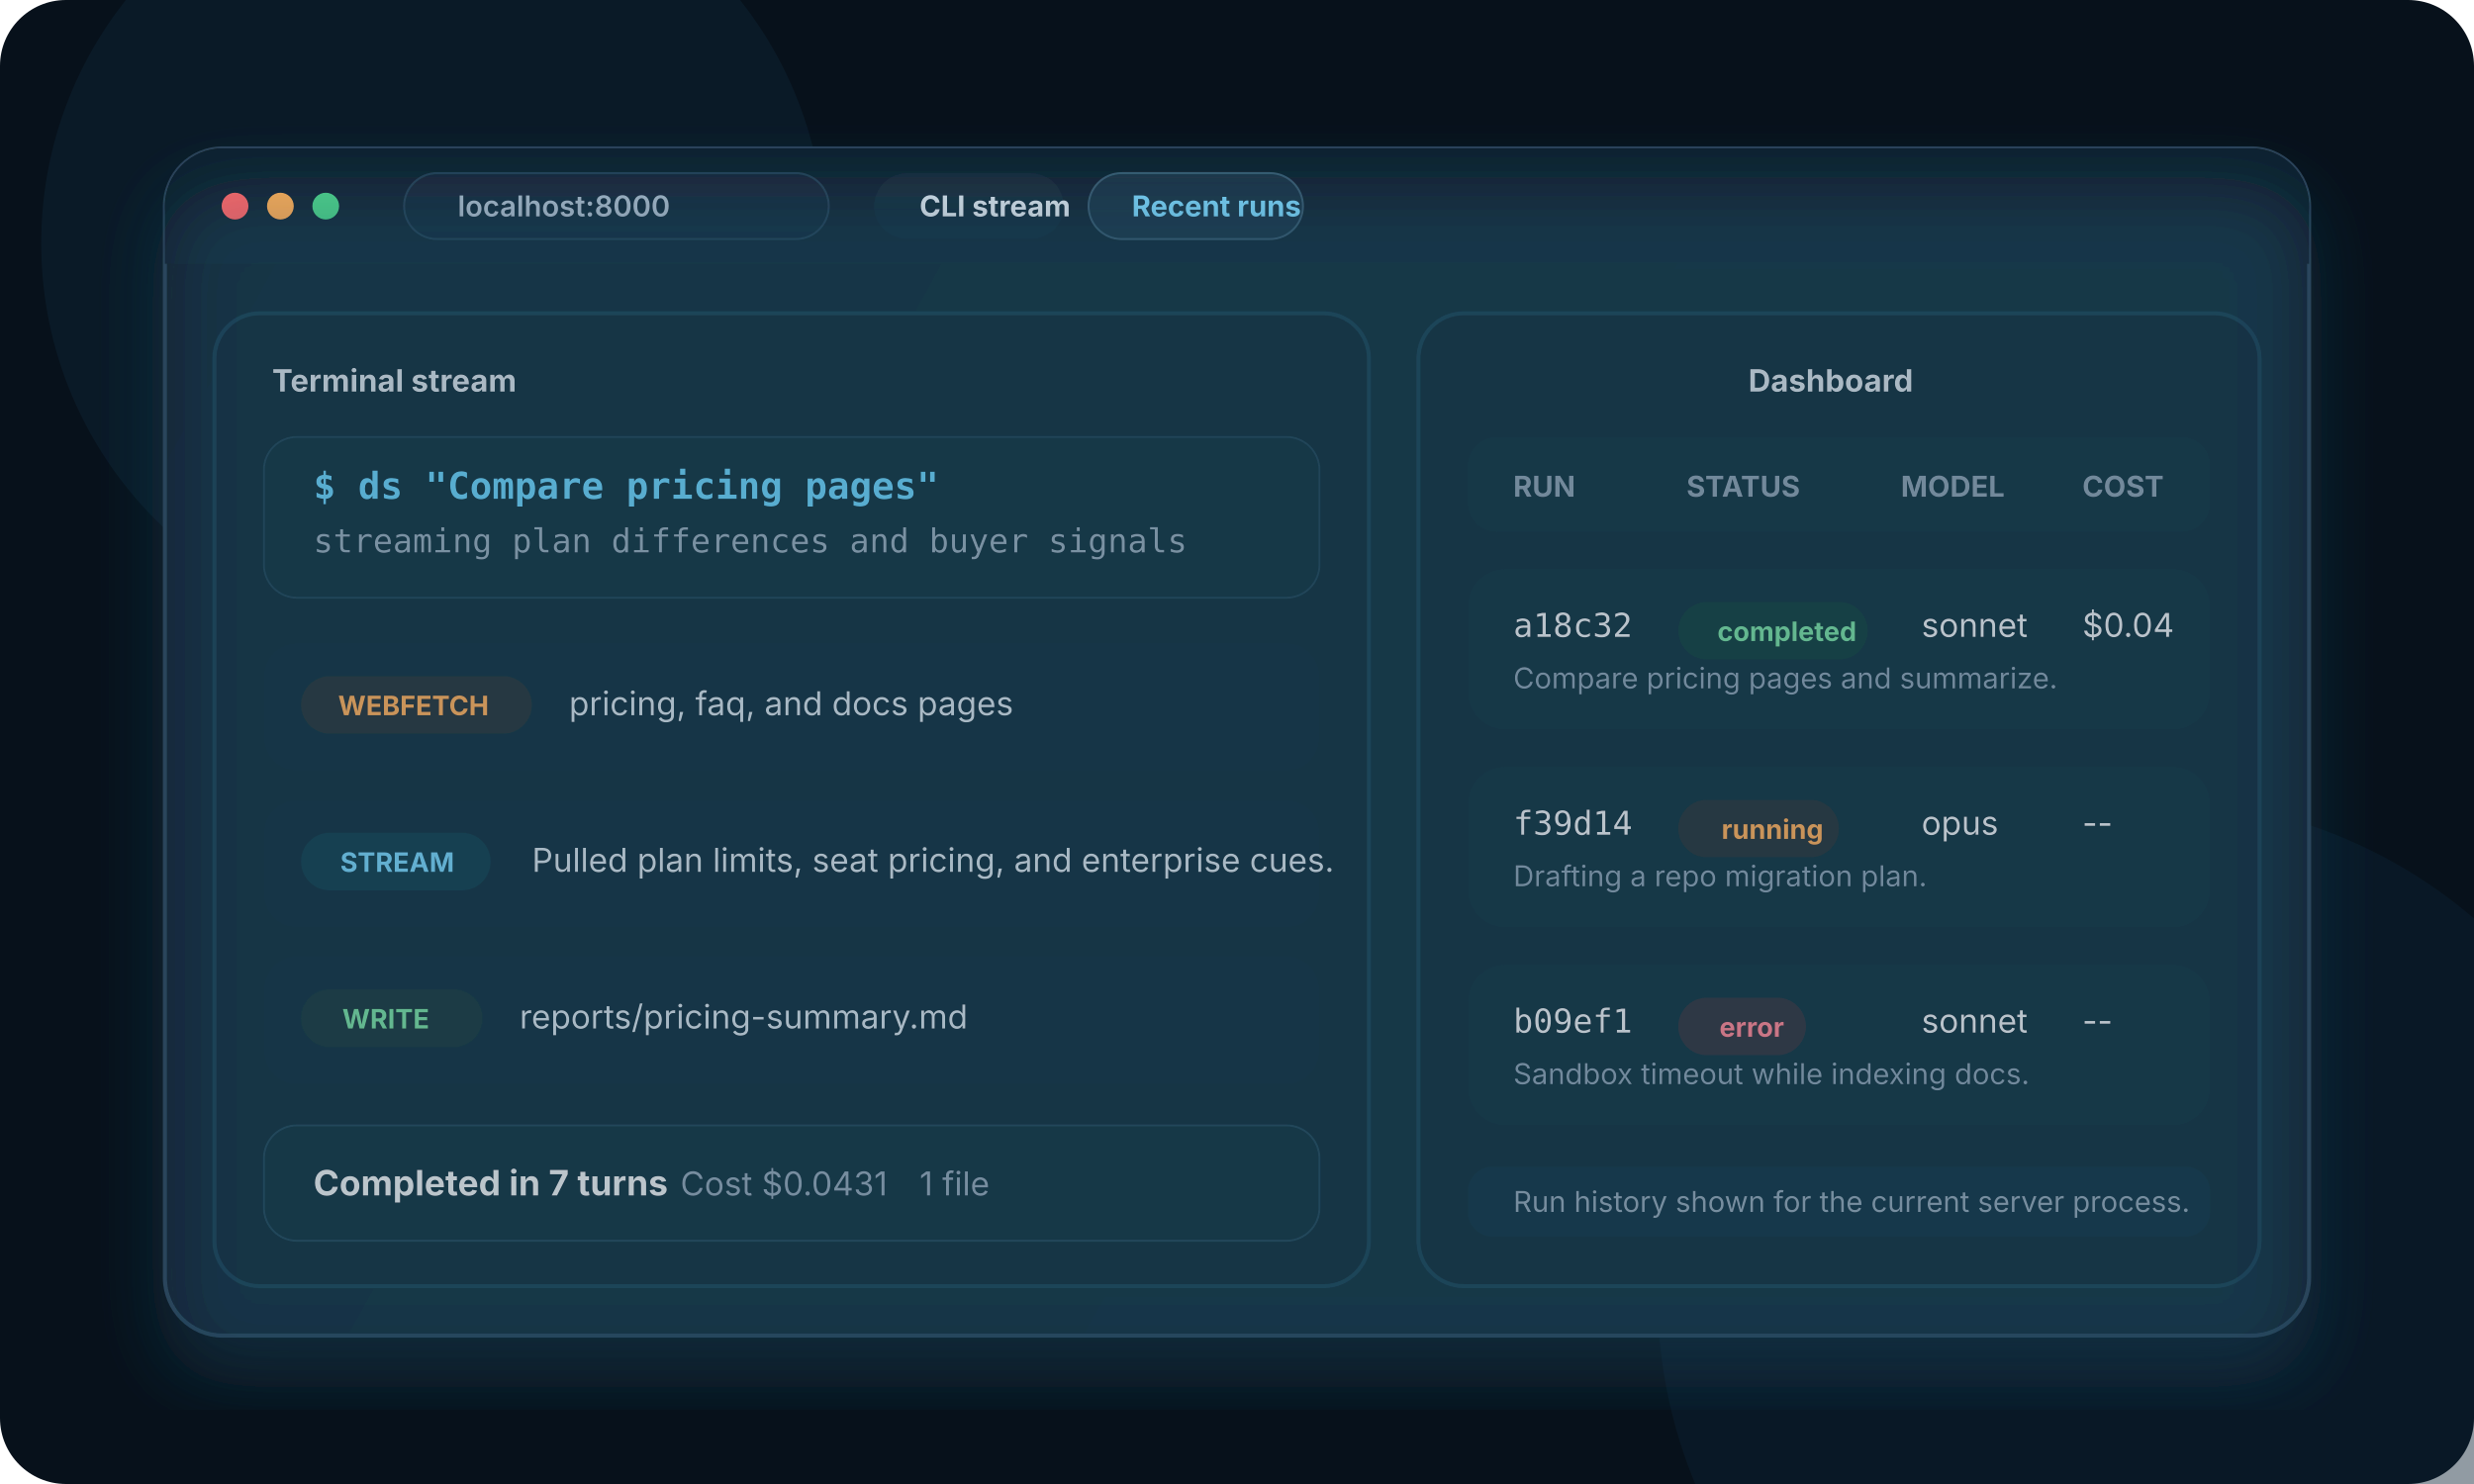
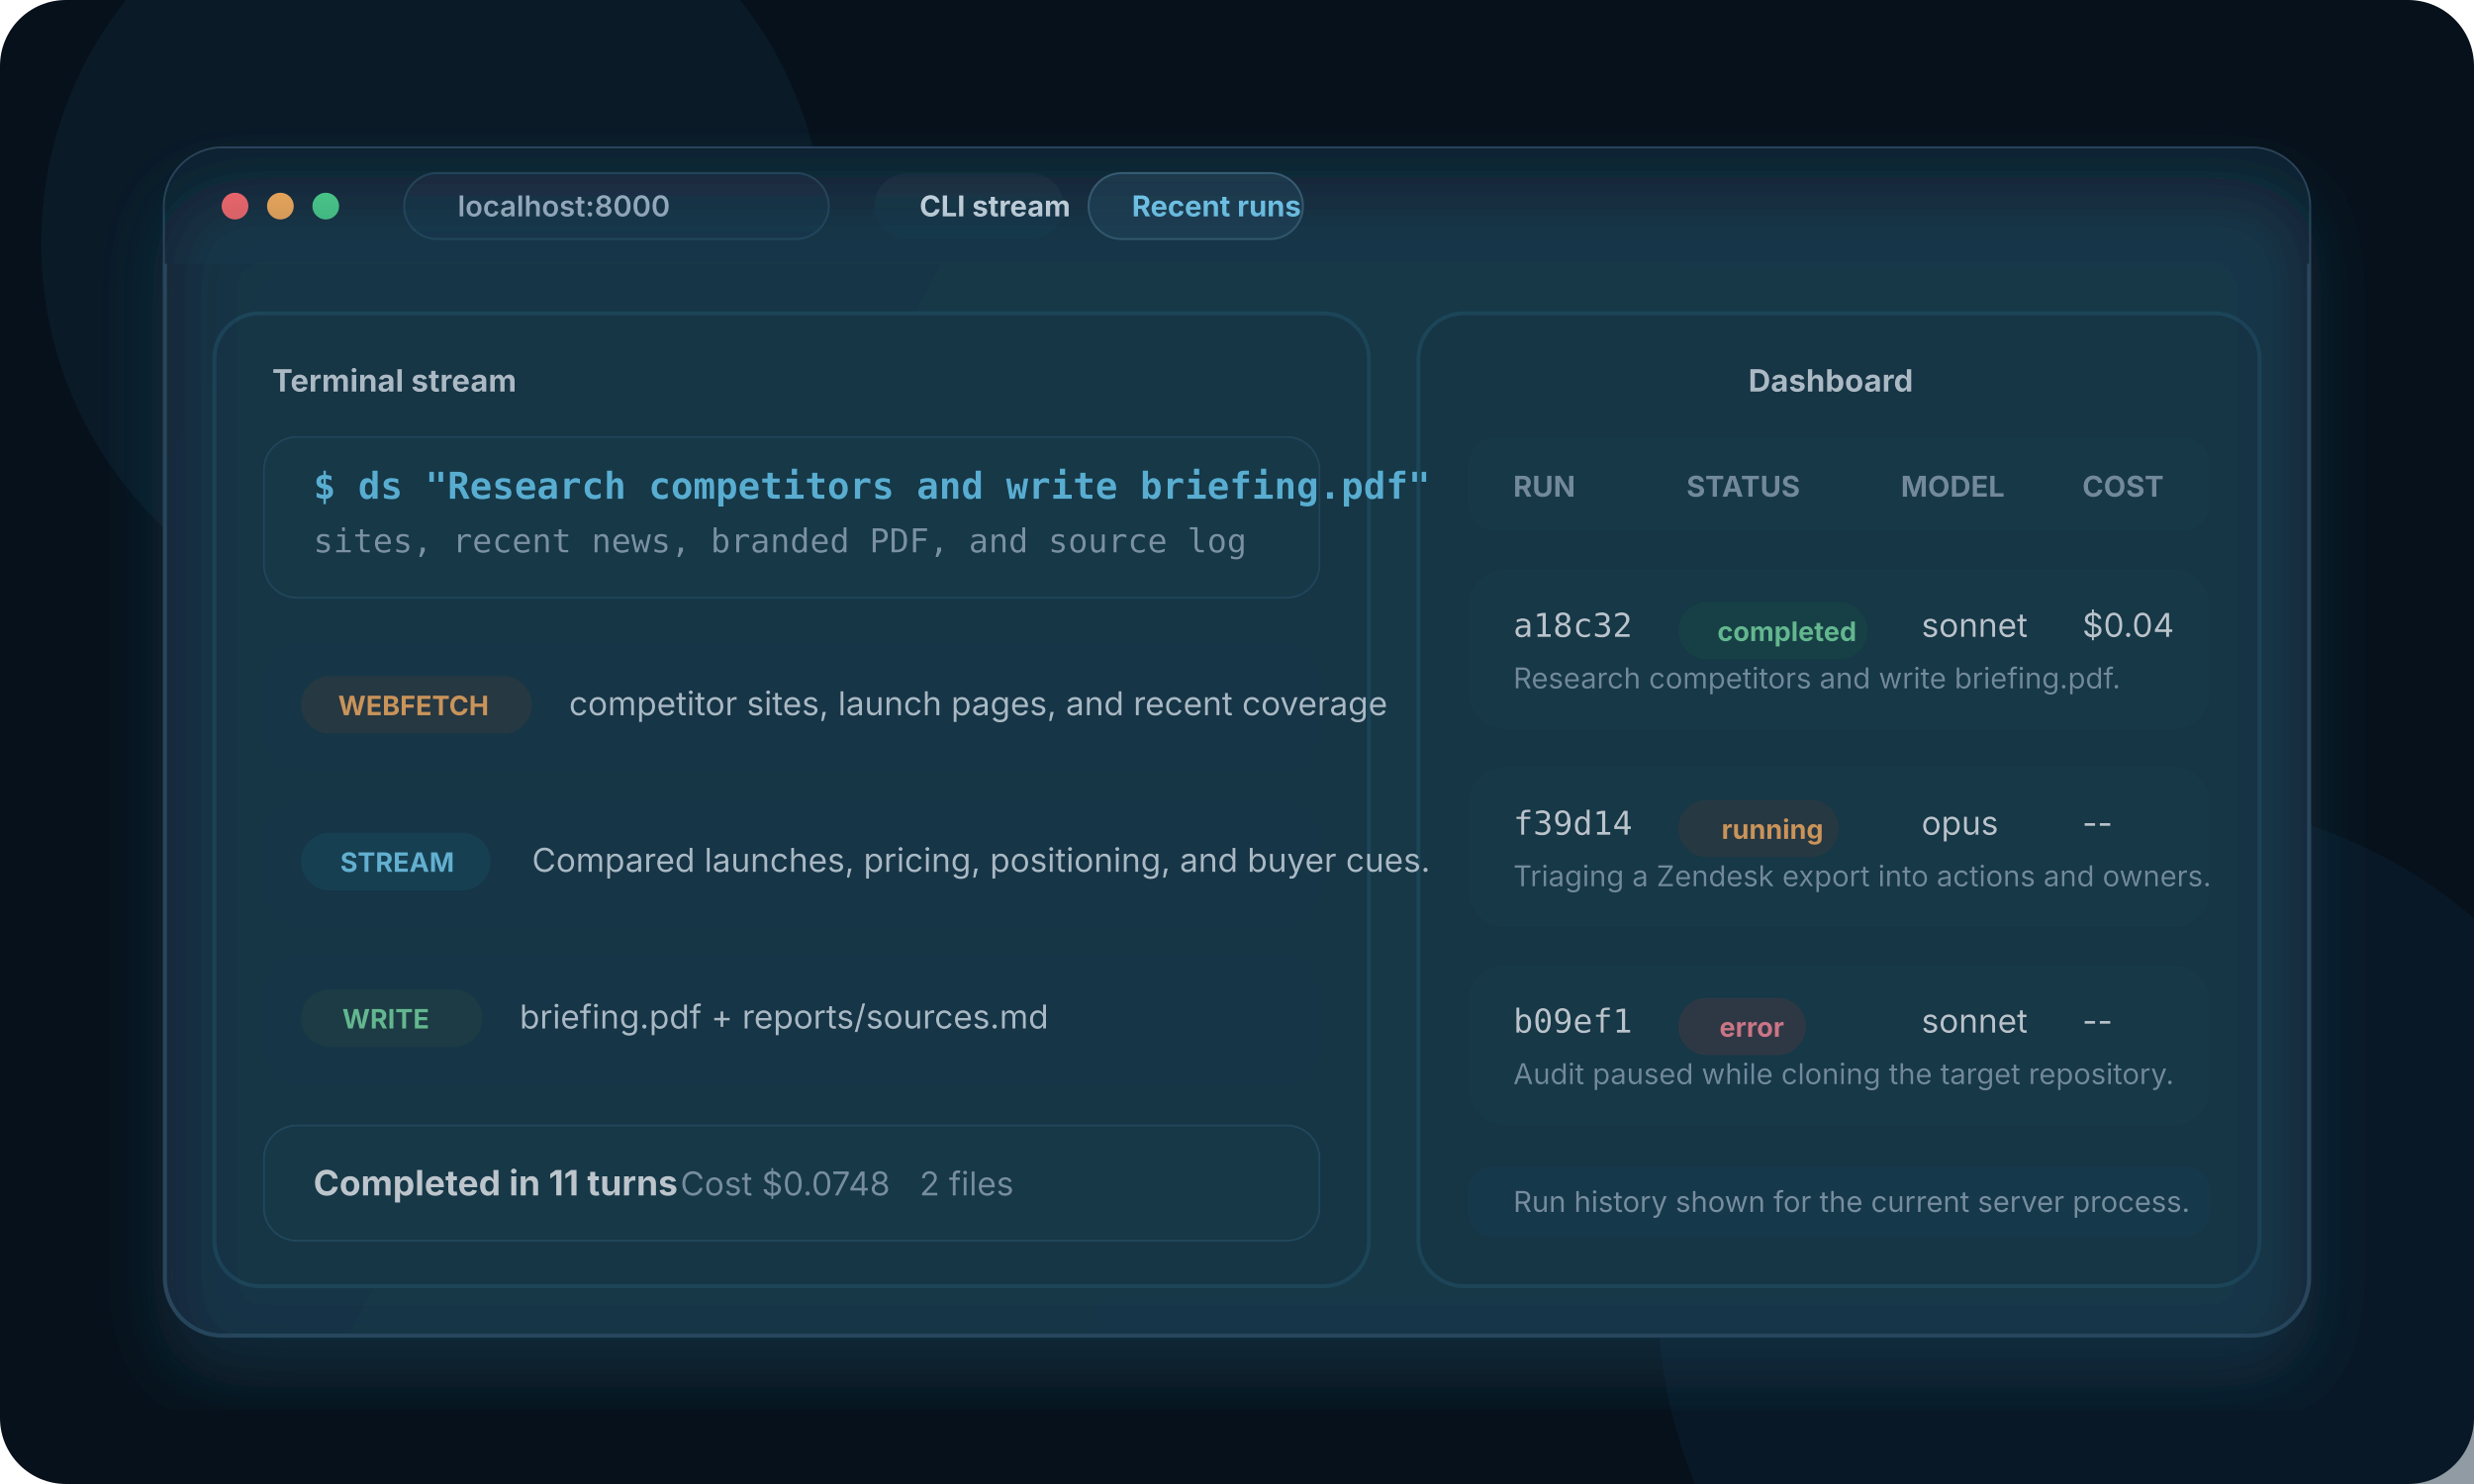
<svg xmlns="http://www.w3.org/2000/svg" width="1200" height="720" viewBox="0 0 1200 720" fill="none">
  <defs>
    <linearGradient id="bg" x1="80" y1="56" x2="1120" y2="664" gradientUnits="userSpaceOnUse">
      <stop stop-color="#0A1622" />
      <stop offset="1" stop-color="#10283D" />
    </linearGradient>
    <linearGradient id="glow" x1="140" y1="110" x2="1080" y2="610" gradientUnits="userSpaceOnUse">
      <stop stop-color="#FFB454" stop-opacity="0.22" />
      <stop offset="1" stop-color="#69D2FF" stop-opacity="0.1" />
    </linearGradient>
    <linearGradient id="shell" x1="80" y1="72" x2="1120" y2="648" gradientUnits="userSpaceOnUse">
      <stop stop-color="#0C1824" />
      <stop offset="1" stop-color="#0E1D2C" />
    </linearGradient>
    <filter id="shadow" x="44" y="36" width="1112" height="648" filterUnits="userSpaceOnUse">
      <feOffset dy="20" />
      <feGaussianBlur stdDeviation="18" />
      <feColorMatrix type="matrix" values="0 0 0 0 0.012 0 0 0 0 0.071 0 0 0 0 0.125 0 0 0 0.42 0" />
      <feBlend in2="SourceGraphic" result="shape" />
    </filter>
  </defs>
  <rect width="1200" height="720" rx="32" fill="#07111B" />
  <circle cx="210" cy="118" r="190" fill="#15324A" fill-opacity="0.28" />
  <circle cx="1044" cy="628" r="240" fill="#0C2235" fill-opacity="0.45" />
  <rect x="88" y="80" width="1024" height="560" rx="30" fill="url(#glow)" />
  <g filter="url(#shadow)">
    <rect x="80" y="72" width="1040" height="576" rx="28" fill="url(#shell)" stroke="#2A4359" stroke-width="2" />
    <rect x="80" y="72" width="1040" height="56" rx="28" fill="#0F1C29" />
    <path d="M80 100C80 84.536 92.536 72 108 72H1092C1107.46 72 1120 84.536 1120 100V128H80V100Z" fill="#0F1C29" />
    <circle cx="114" cy="100" r="6.5" fill="#FF6B6B" />
    <circle cx="136" cy="100" r="6.5" fill="#FFB454" />
    <circle cx="158" cy="100" r="6.5" fill="#50D890" />
    <rect x="196" y="84" width="206" height="32" rx="16" fill="#152434" stroke="#284156" />
    <text x="222" y="105" fill="#A8BED0" font-family="Inter, ui-sans-serif, system-ui, sans-serif" font-size="14" font-weight="600">localhost:8000</text>
    <rect x="424" y="84" width="92" height="32" rx="16" fill="#132536" />
    <text x="446" y="105" fill="#D9E8F3" font-family="Inter, ui-sans-serif, system-ui, sans-serif" font-size="14" font-weight="700">CLI stream</text>
    <rect x="528" y="84" width="104" height="32" rx="16" fill="#1A3345" stroke="#3B5D73" />
    <text x="549" y="105" fill="#7DD8FF" font-family="Inter, ui-sans-serif, system-ui, sans-serif" font-size="14" font-weight="700">Recent runs</text>
    <rect x="104" y="152" width="560" height="472" rx="22" fill="#09121C" stroke="#243C50" stroke-width="2" />
    <rect x="688" y="152" width="408" height="472" rx="22" fill="#0C1621" stroke="#243C50" stroke-width="2" />
    <text x="132" y="190" fill="#D8E5EF" font-family="Inter, ui-sans-serif, system-ui, sans-serif" font-size="15" font-weight="700">Terminal stream</text>
    <text x="928" y="190" fill="#D8E5EF" font-family="Inter, ui-sans-serif, system-ui, sans-serif" font-size="15" font-weight="700" text-anchor="end">Dashboard</text>
    <rect x="128" y="212" width="512" height="78" rx="16" fill="#101C29" stroke="#263D50" />
-     <text x="152" y="242" fill="#6FD5FF" font-family="Menlo, Monaco, Consolas, monospace" font-size="18" font-weight="700">$ ds "Compare pricing pages"</text>
-     <text x="152" y="268" fill="#9AB0C1" font-family="Menlo, Monaco, Consolas, monospace" font-size="16">streaming plan differences and buyer signals</text>
+     <text x="152" y="242" fill="#6FD5FF" font-family="Menlo, Monaco, Consolas, monospace" font-size="18" font-weight="700">$ ds "Research competitors and write briefing.pdf"</text>
+     <text x="152" y="268" fill="#9AB0C1" font-family="Menlo, Monaco, Consolas, monospace" font-size="16">sites, recent news, branded PDF, and source log</text>
    <rect x="128" y="312" width="512" height="62" rx="16" fill="#0F1925" />
    <rect x="146" y="328" width="112" height="28" rx="14" fill="#2E2413" />
    <text x="164" y="347" fill="#FFB454" font-family="Inter, ui-sans-serif, system-ui, sans-serif" font-size="13" font-weight="700">WEBFETCH</text>
-     <text x="276" y="347" fill="#D6E5F0" font-family="Inter, ui-sans-serif, system-ui, sans-serif" font-size="16">pricing, faq, and docs pages</text>
+     <text x="276" y="347" fill="#D6E5F0" font-family="Inter, ui-sans-serif, system-ui, sans-serif" font-size="16">competitor sites, launch pages, and recent coverage</text>
    <rect x="128" y="388" width="512" height="62" rx="16" fill="#0F1925" />
    <rect x="146" y="404" width="92" height="28" rx="14" fill="#133243" />
    <text x="165" y="423" fill="#7DD8FF" font-family="Inter, ui-sans-serif, system-ui, sans-serif" font-size="13" font-weight="700">STREAM</text>
-     <text x="258" y="423" fill="#D6E5F0" font-family="Inter, ui-sans-serif, system-ui, sans-serif" font-size="16">Pulled plan limits, seat pricing, and enterprise cues.</text>
+     <text x="258" y="423" fill="#D6E5F0" font-family="Inter, ui-sans-serif, system-ui, sans-serif" font-size="16">Compared launches, pricing, positioning, and buyer cues.</text>
    <rect x="128" y="464" width="512" height="62" rx="16" fill="#0F1925" />
    <rect x="146" y="480" width="88" height="28" rx="14" fill="#1C2C1B" />
    <text x="166" y="499" fill="#7EE2A8" font-family="Inter, ui-sans-serif, system-ui, sans-serif" font-size="13" font-weight="700">WRITE</text>
-     <text x="252" y="499" fill="#D6E5F0" font-family="Inter, ui-sans-serif, system-ui, sans-serif" font-size="16">reports/pricing-summary.md</text>
+     <text x="252" y="499" fill="#D6E5F0" font-family="Inter, ui-sans-serif, system-ui, sans-serif" font-size="16">briefing.pdf + reports/sources.md</text>
    <rect x="128" y="546" width="512" height="56" rx="16" fill="#111E2B" stroke="#294154" />
-     <text x="152" y="580" fill="#EDF4F9" font-family="Inter, ui-sans-serif, system-ui, sans-serif" font-size="17" font-weight="700">Completed in 7 turns</text>
-     <text x="330" y="580" fill="#95AABD" font-family="Inter, ui-sans-serif, system-ui, sans-serif" font-size="16">Cost $0.0431</text>
-     <text x="446" y="580" fill="#95AABD" font-family="Inter, ui-sans-serif, system-ui, sans-serif" font-size="16">1 file</text>
+     <text x="152" y="580" fill="#EDF4F9" font-family="Inter, ui-sans-serif, system-ui, sans-serif" font-size="17" font-weight="700">Completed in 11 turns</text>
+     <text x="330" y="580" fill="#95AABD" font-family="Inter, ui-sans-serif, system-ui, sans-serif" font-size="16">Cost $0.0748</text>
+     <text x="446" y="580" fill="#95AABD" font-family="Inter, ui-sans-serif, system-ui, sans-serif" font-size="16">2 files</text>
    <rect x="712" y="212" width="360" height="46" rx="14" fill="#111D29" />
    <text x="734" y="241" fill="#91A6B8" font-family="Inter, ui-sans-serif, system-ui, sans-serif" font-size="14" font-weight="700">RUN</text>
    <text x="818" y="241" fill="#91A6B8" font-family="Inter, ui-sans-serif, system-ui, sans-serif" font-size="14" font-weight="700">STATUS</text>
    <text x="922" y="241" fill="#91A6B8" font-family="Inter, ui-sans-serif, system-ui, sans-serif" font-size="14" font-weight="700">MODEL</text>
    <text x="1010" y="241" fill="#91A6B8" font-family="Inter, ui-sans-serif, system-ui, sans-serif" font-size="14" font-weight="700">COST</text>
    <rect x="712" y="276" width="360" height="78" rx="18" fill="#101A26" />
    <text x="734" y="309" fill="#EAF2F8" font-family="Menlo, Monaco, Consolas, monospace" font-size="16">a18c32</text>
    <rect x="814" y="292" width="92" height="28" rx="14" fill="#143423" />
    <text x="833" y="311" fill="#7EE2A8" font-family="Inter, ui-sans-serif, system-ui, sans-serif" font-size="13" font-weight="700">completed</text>
    <text x="932" y="309" fill="#EAF2F8" font-family="Inter, ui-sans-serif, system-ui, sans-serif" font-size="16">sonnet</text>
    <text x="1010" y="309" fill="#EAF2F8" font-family="Inter, ui-sans-serif, system-ui, sans-serif" font-size="16">$0.04</text>
-     <text x="734" y="334" fill="#8FA6B9" font-family="Inter, ui-sans-serif, system-ui, sans-serif" font-size="14">Compare pricing pages and summarize.</text>
+     <text x="734" y="334" fill="#8FA6B9" font-family="Inter, ui-sans-serif, system-ui, sans-serif" font-size="14">Research competitors and write briefing.pdf.</text>
    <rect x="712" y="372" width="360" height="78" rx="18" fill="#101A26" />
    <text x="734" y="405" fill="#EAF2F8" font-family="Menlo, Monaco, Consolas, monospace" font-size="16">f39d14</text>
    <rect x="814" y="388" width="78" height="28" rx="14" fill="#2E2413" />
    <text x="835" y="407" fill="#FFB454" font-family="Inter, ui-sans-serif, system-ui, sans-serif" font-size="13" font-weight="700">running</text>
    <text x="932" y="405" fill="#EAF2F8" font-family="Inter, ui-sans-serif, system-ui, sans-serif" font-size="16">opus</text>
    <text x="1010" y="405" fill="#EAF2F8" font-family="Inter, ui-sans-serif, system-ui, sans-serif" font-size="16">--</text>
-     <text x="734" y="430" fill="#8FA6B9" font-family="Inter, ui-sans-serif, system-ui, sans-serif" font-size="14">Drafting a repo migration plan.</text>
+     <text x="734" y="430" fill="#8FA6B9" font-family="Inter, ui-sans-serif, system-ui, sans-serif" font-size="14">Triaging a Zendesk export into actions and owners.</text>
    <rect x="712" y="468" width="360" height="78" rx="18" fill="#101A26" />
    <text x="734" y="501" fill="#EAF2F8" font-family="Menlo, Monaco, Consolas, monospace" font-size="16">b09ef1</text>
    <rect x="814" y="484" width="62" height="28" rx="14" fill="#3A1E24" />
    <text x="834" y="503" fill="#FF8B9A" font-family="Inter, ui-sans-serif, system-ui, sans-serif" font-size="13" font-weight="700">error</text>
    <text x="932" y="501" fill="#EAF2F8" font-family="Inter, ui-sans-serif, system-ui, sans-serif" font-size="16">sonnet</text>
    <text x="1010" y="501" fill="#EAF2F8" font-family="Inter, ui-sans-serif, system-ui, sans-serif" font-size="16">--</text>
-     <text x="734" y="526" fill="#8FA6B9" font-family="Inter, ui-sans-serif, system-ui, sans-serif" font-size="14">Sandbox timeout while indexing docs.</text>
+     <text x="734" y="526" fill="#8FA6B9" font-family="Inter, ui-sans-serif, system-ui, sans-serif" font-size="14">Audit paused while cloning the target repository.</text>
    <rect x="712" y="566" width="360" height="34" rx="12" fill="#142332" />
    <text x="734" y="588" fill="#95ABBD" font-family="Inter, ui-sans-serif, system-ui, sans-serif" font-size="14">Run history shown for the current server process.</text>
  </g>
</svg>
